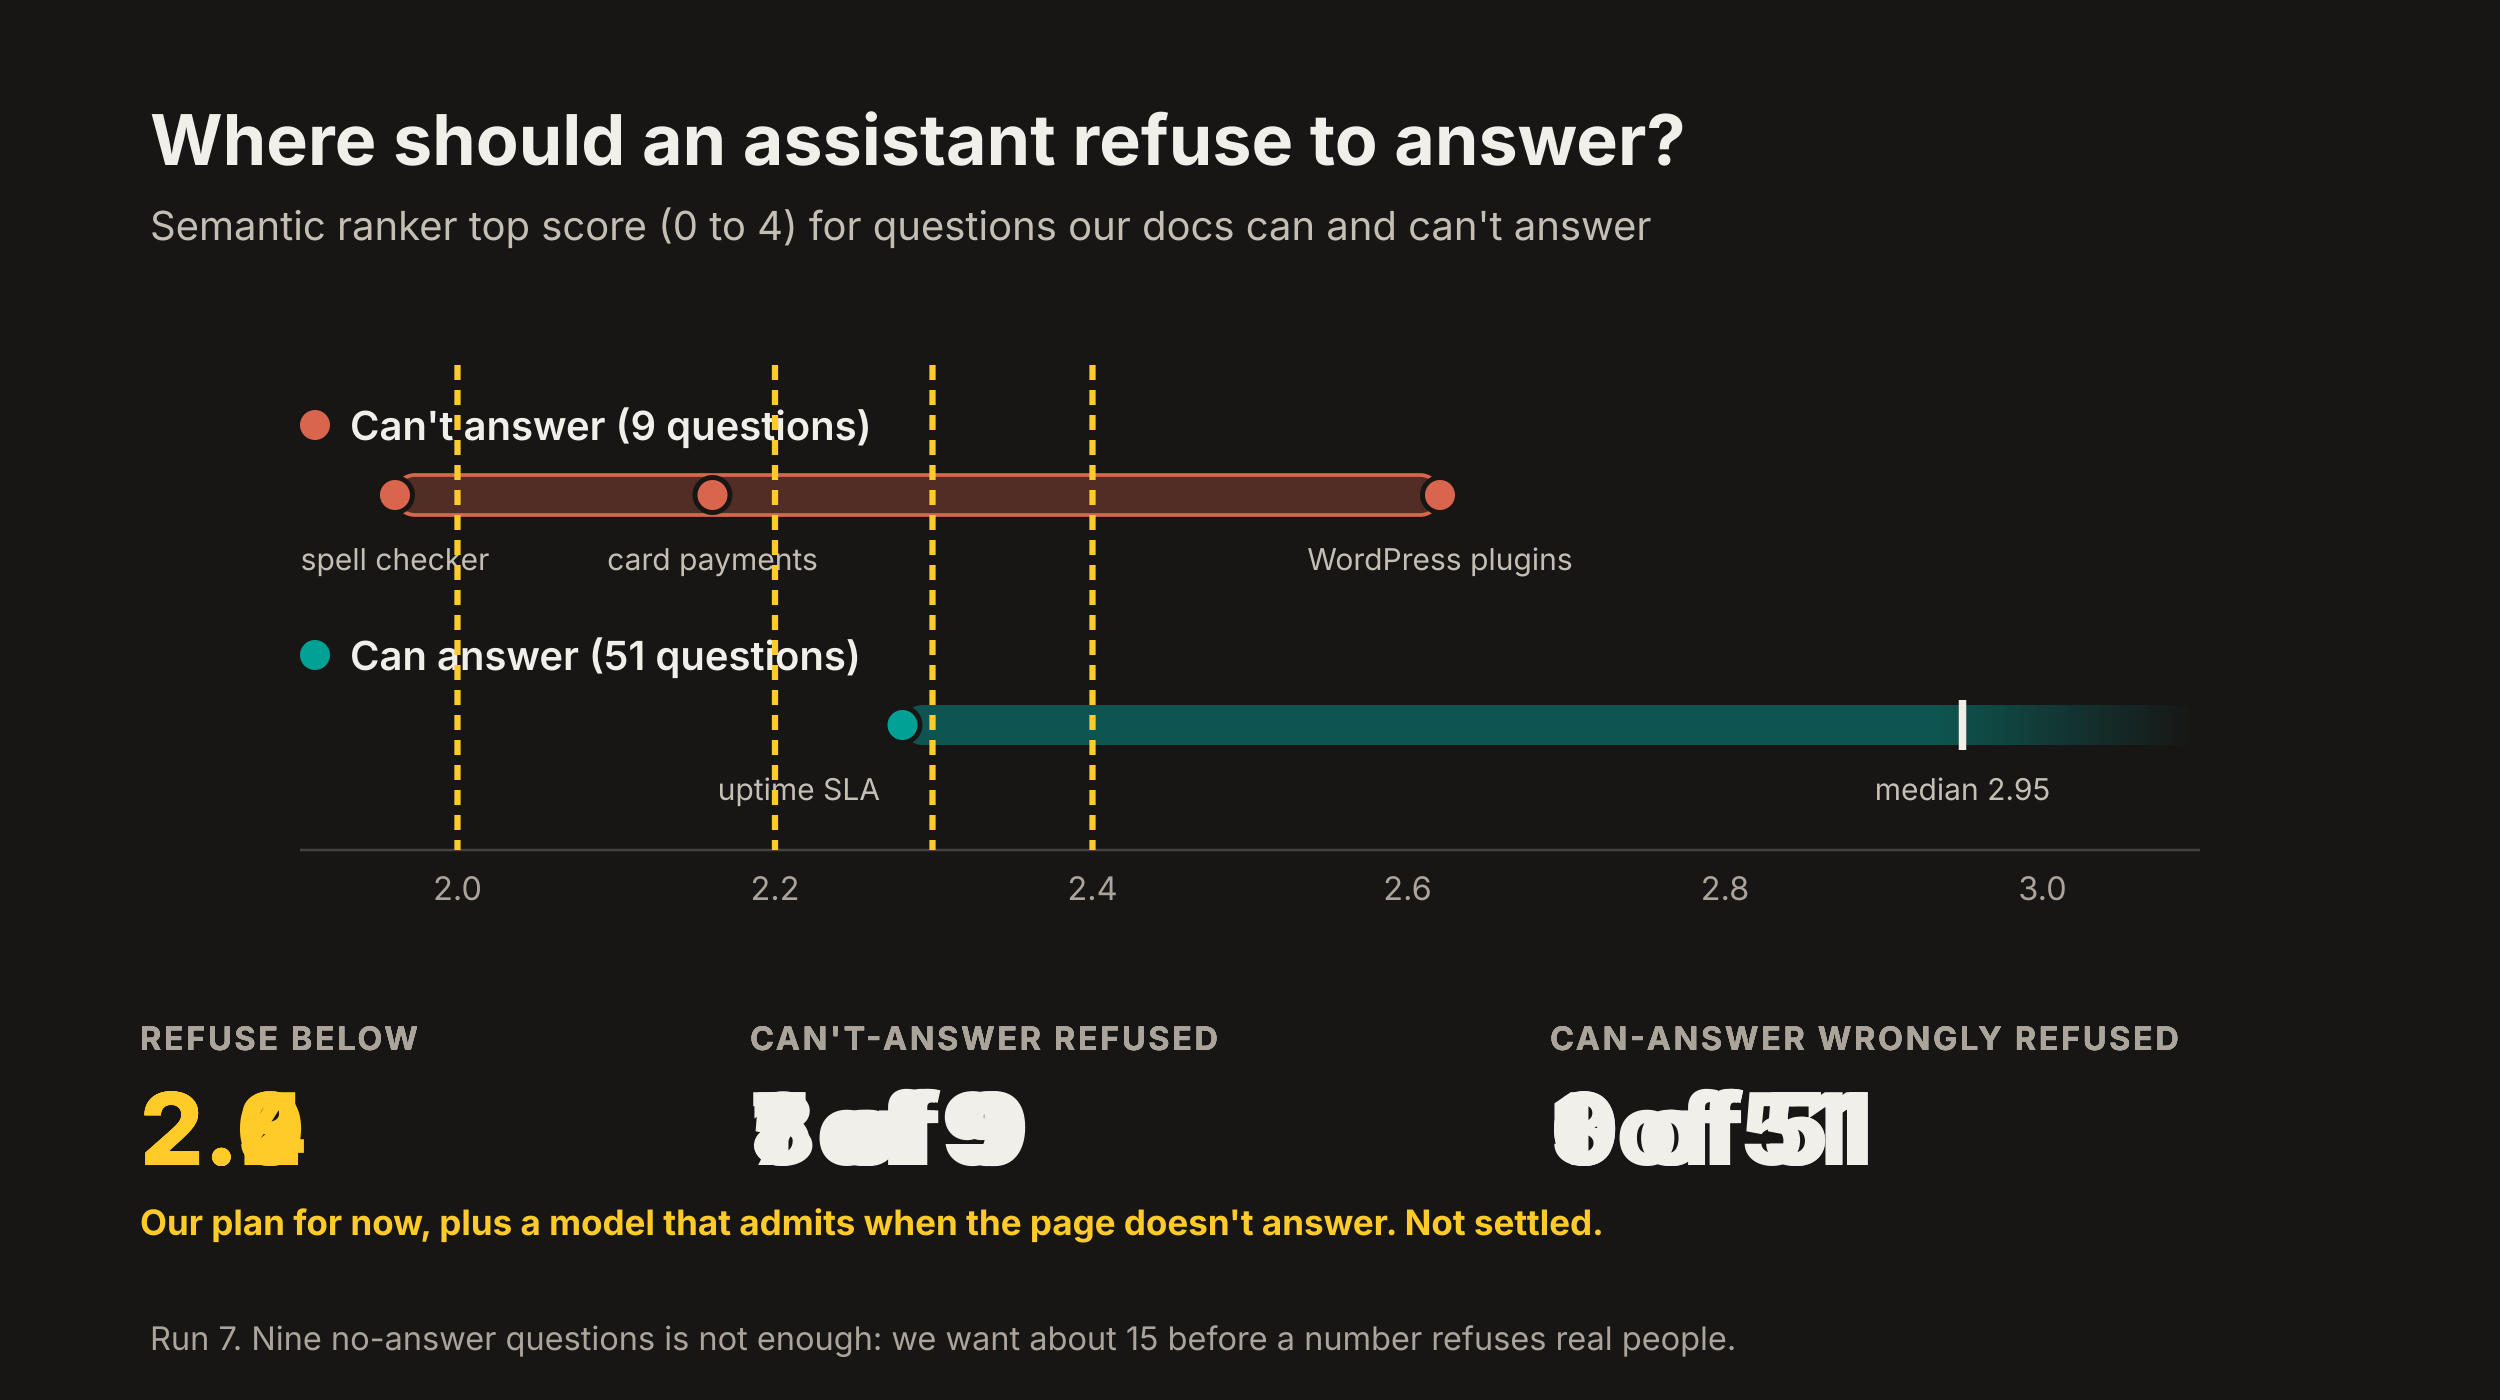
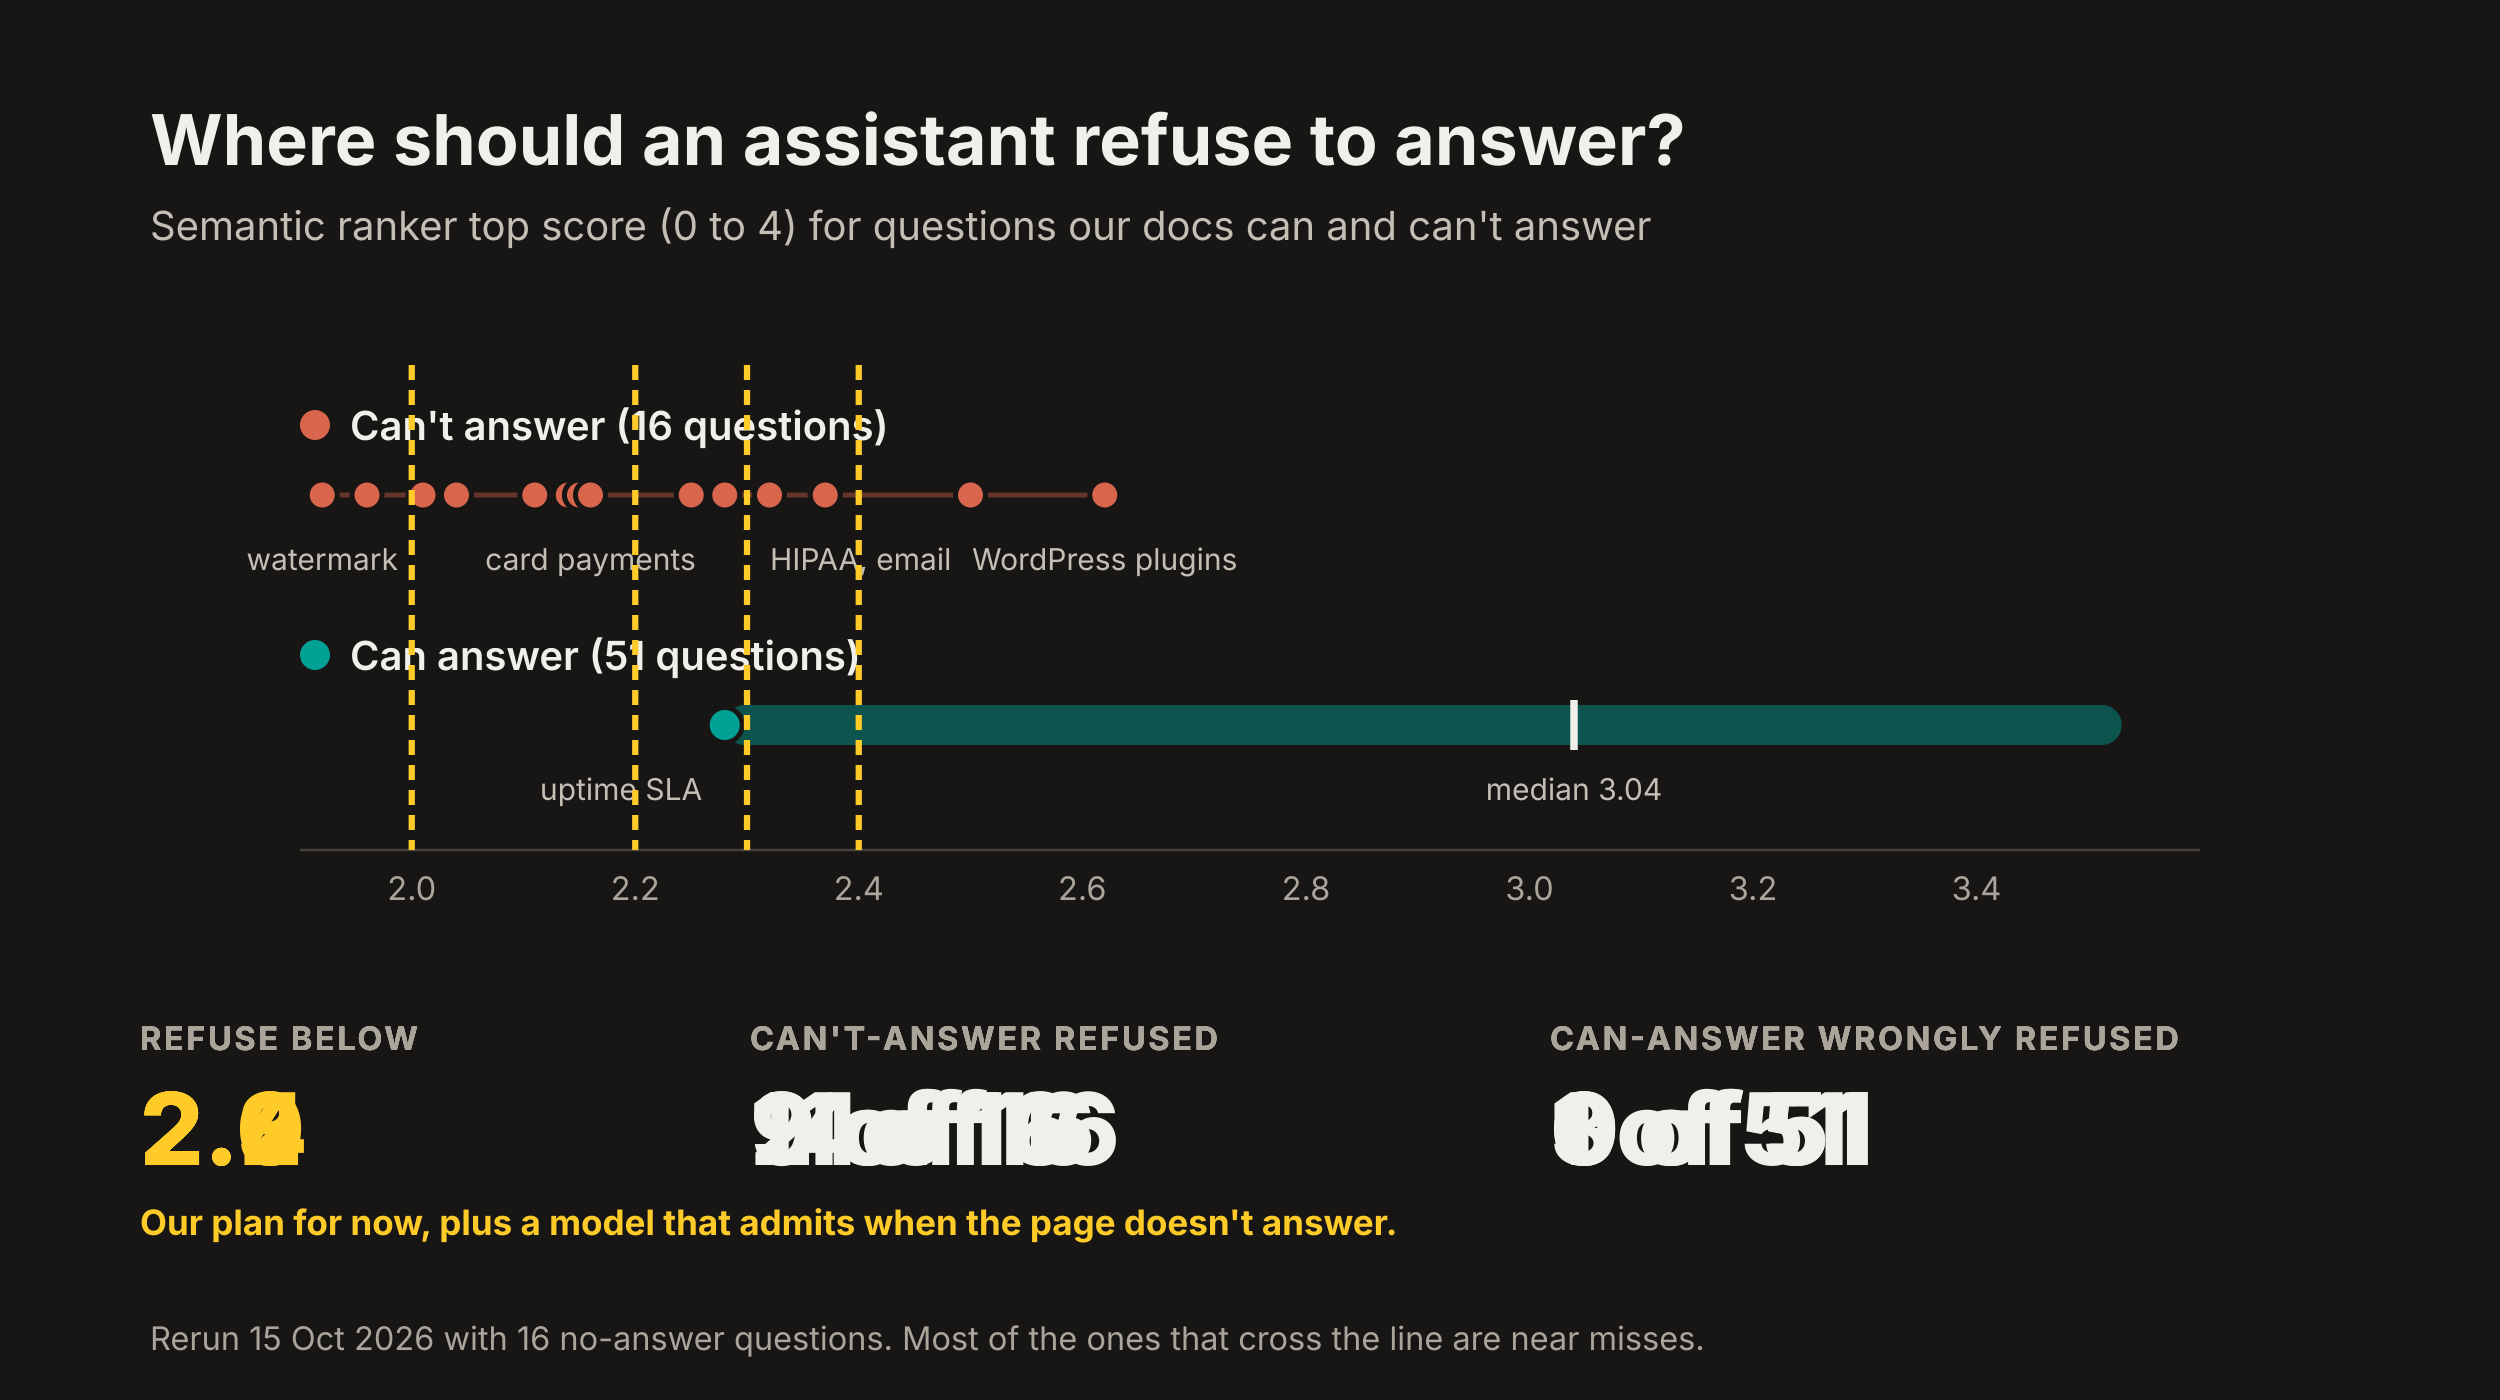
<svg xmlns="http://www.w3.org/2000/svg" viewBox="0 0 1000 560" width="1000" height="560" data-loop="14" role="img" aria-labelledby="t d">
  <defs>
-     <linearGradient id="tail" x1="0" x2="1">
+     <linearGradient id="band" x1="0" x2="1">
      <stop offset="0" stop-color="#02A196" stop-opacity=".45" />
-       <stop offset=".8" stop-color="#02A196" stop-opacity=".45" />
-       <stop offset="1" stop-color="#02A196" stop-opacity="0" />
+       <stop offset="1" stop-color="#02A196" stop-opacity=".45" />
    </linearGradient>
  </defs>
  <style>
text{font-family:-apple-system,"SF Pro Text","Inter","Segoe UI",Helvetica,Arial,sans-serif;fill:#F1EFE9}
.h{font-size:28px;font-weight:700}
.sub{font-size:16px;fill:#C4BFB5}
.lbl{font-size:16px;font-weight:600}
.pt{font-size:12px;fill:#C4BFB5}
.tick{font-size:13px;fill:#AAA49B}
.cap{font-size:13px;font-weight:700;letter-spacing:.08em;fill:#AAA49B}
.big{font-size:40px;font-weight:800}
.thr{font-size:14px;font-weight:700;fill:#FFCB28}
.note{font-size:13px;fill:#AAA49B}
</style>
  <rect width="1000" height="560" fill="#171615" />
  <g id="scene">
    <text x="60" y="66" class="h">Where should an assistant refuse to answer?</text>
    <text x="60" y="96" class="sub">Semantic ranker top score (0 to 4) for questions our docs can and can't answer</text>
    <g data-in="0.4" data-anim="rise">
      <circle cx="126" cy="170" r="6" fill="#D9654C" />
-       <text x="140" y="176" class="lbl">Can't answer (9 questions)</text>
-       <rect x="158" y="190" width="418" height="16" rx="8" fill="#D9654C" fill-opacity=".3" stroke="#D9654C" stroke-width="1.5" />
-       <circle cx="158" cy="198" r="7" fill="#D9654C" stroke="#171615" stroke-width="2" />
-       <circle cx="285" cy="198" r="7" fill="#D9654C" stroke="#171615" stroke-width="2" />
-       <circle cx="576" cy="198" r="7" fill="#D9654C" stroke="#171615" stroke-width="2" />
-       <text x="158" y="228" text-anchor="middle" class="pt">spell checker</text>
-       <text x="285" y="228" text-anchor="middle" class="pt">card payments</text>
-       <text x="576" y="228" text-anchor="middle" class="pt">WordPress plugins</text>
+       <text x="140" y="176" class="lbl">Can't answer (16 questions)</text>
+       <line x1="128.9" y1="198" x2="441.9" y2="198" stroke="#D9654C" stroke-opacity=".4" stroke-width="2" />
+       <circle cx="128.9" cy="198" r="6" fill="#D9654C" stroke="#171615" stroke-width="2" />
+       <circle cx="146.8" cy="198" r="6" fill="#D9654C" stroke="#171615" stroke-width="2" />
+       <circle cx="169.2" cy="198" r="6" fill="#D9654C" stroke="#171615" stroke-width="2" />
+       <circle cx="182.6" cy="198" r="6" fill="#D9654C" stroke="#171615" stroke-width="2" />
+       <circle cx="213.9" cy="198" r="6" fill="#D9654C" stroke="#171615" stroke-width="2" />
+       <circle cx="227.3" cy="198" r="6" fill="#D9654C" stroke="#171615" stroke-width="2" />
+       <circle cx="231.8" cy="198" r="6" fill="#D9654C" stroke="#171615" stroke-width="2" />
+       <circle cx="231.8" cy="198" r="6" fill="#D9654C" stroke="#171615" stroke-width="2" />
+       <circle cx="236.2" cy="198" r="6" fill="#D9654C" stroke="#171615" stroke-width="2" />
+       <circle cx="276.5" cy="198" r="6" fill="#D9654C" stroke="#171615" stroke-width="2" />
+       <circle cx="289.9" cy="198" r="6" fill="#D9654C" stroke="#171615" stroke-width="2" />
+       <circle cx="307.8" cy="198" r="6" fill="#D9654C" stroke="#171615" stroke-width="2" />
+       <circle cx="330.1" cy="198" r="6" fill="#D9654C" stroke="#171615" stroke-width="2" />
+       <circle cx="330.1" cy="198" r="6" fill="#D9654C" stroke="#171615" stroke-width="2" />
+       <circle cx="388.2" cy="198" r="6" fill="#D9654C" stroke="#171615" stroke-width="2" />
+       <circle cx="441.9" cy="198" r="6" fill="#D9654C" stroke="#171615" stroke-width="2" />
+       <text x="128.9" y="228" text-anchor="middle" class="pt">watermark</text>
+       <text x="236.2" y="228" text-anchor="middle" class="pt">card payments</text>
+       <text x="308" y="228" text-anchor="start" class="pt">HIPAA, email</text>
+       <text x="441.9" y="228" text-anchor="middle" class="pt">WordPress plugins</text>
    </g>
    <g data-in="0.8" data-anim="rise">
      <circle cx="126" cy="262" r="6" fill="#02A196" />
      <text x="140" y="268" class="lbl">Can answer (51 questions)</text>
-       <rect x="361" y="282" width="519" height="16" rx="8" fill="url(#tail)" />
-       <circle cx="361" cy="290" r="7" fill="#02A196" stroke="#171615" stroke-width="2" />
-       <line x1="785" y1="280" x2="785" y2="300" stroke="#F1EFE9" stroke-width="3" />
-       <text x="352" y="320" text-anchor="end" class="pt">uptime SLA</text>
-       <text x="785" y="320" text-anchor="middle" class="pt">median 2.95</text>
+       <rect x="289.9" y="282" width="558.8" height="16" rx="8" fill="url(#band)" />
+       <circle cx="289.9" cy="290" r="7" fill="#02A196" stroke="#171615" stroke-width="2" />
+       <line x1="629.6" y1="280" x2="629.6" y2="300" stroke="#F1EFE9" stroke-width="3" />
+       <text x="280.9" y="320" text-anchor="end" class="pt">uptime SLA</text>
+       <text x="629.6" y="320" text-anchor="middle" class="pt">median 3.04</text>
    </g>
    <line x1="120" y1="340" x2="880" y2="340" stroke="#45423E" />
-     <g class="tick">
-       <text x="183" y="360" text-anchor="middle" class="tick">2.0</text>
-       <text x="310" y="360" text-anchor="middle" class="tick">2.2</text>
-       <text x="437" y="360" text-anchor="middle" class="tick">2.4</text>
-       <text x="563" y="360" text-anchor="middle" class="tick">2.6</text>
-       <text x="690" y="360" text-anchor="middle" class="tick">2.8</text>
-       <text x="817" y="360" text-anchor="middle" class="tick">3.0</text>
+     <g>
+       <text x="164.7" y="360" text-anchor="middle" class="tick">2.0</text>
+       <text x="254.1" y="360" text-anchor="middle" class="tick">2.2</text>
+       <text x="343.5" y="360" text-anchor="middle" class="tick">2.4</text>
+       <text x="432.9" y="360" text-anchor="middle" class="tick">2.6</text>
+       <text x="522.4" y="360" text-anchor="middle" class="tick">2.8</text>
+       <text x="611.8" y="360" text-anchor="middle" class="tick">3.0</text>
+       <text x="701.2" y="360" text-anchor="middle" class="tick">3.2</text>
+       <text x="790.6" y="360" text-anchor="middle" class="tick">3.4</text>
    </g>
    <g data-in="1.6" data-out="3.9">
-       <line x1="183" y1="146" x2="183" y2="340" stroke="#FFCB28" stroke-width="2.5" stroke-dasharray="6 4" />
+       <line x1="164.7" y1="146" x2="164.7" y2="340" stroke="#FFCB28" stroke-width="2.5" stroke-dasharray="6 4" />
      <text x="56" y="420" class="cap">REFUSE BELOW</text>
      <text x="56" y="466" class="big" style="fill:#FFCB28">2.0</text>
      <text x="300" y="420" class="cap">CAN'T-ANSWER REFUSED</text>
-       <text x="300" y="466" class="big">1 of 9</text>
+       <text x="300" y="466" class="big">2 of 16</text>
      <text x="620" y="420" class="cap">CAN-ANSWER WRONGLY REFUSED</text>
      <text x="620" y="466" class="big">0 of 51</text>
    </g>
    <g data-in="4.3" data-out="6.6">
-       <line x1="310" y1="146" x2="310" y2="340" stroke="#FFCB28" stroke-width="2.5" stroke-dasharray="6 4" />
+       <line x1="254.1" y1="146" x2="254.1" y2="340" stroke="#FFCB28" stroke-width="2.5" stroke-dasharray="6 4" />
      <text x="56" y="420" class="cap">REFUSE BELOW</text>
      <text x="56" y="466" class="big" style="fill:#FFCB28">2.2</text>
      <text x="300" y="420" class="cap">CAN'T-ANSWER REFUSED</text>
-       <text x="300" y="466" class="big">5 of 9</text>
+       <text x="300" y="466" class="big">9 of 16</text>
      <text x="620" y="420" class="cap">CAN-ANSWER WRONGLY REFUSED</text>
      <text x="620" y="466" class="big">0 of 51</text>
    </g>
    <g data-in="7.0" data-out="9.3">
-       <line x1="437" y1="146" x2="437" y2="340" stroke="#FFCB28" stroke-width="2.5" stroke-dasharray="6 4" />
+       <line x1="343.5" y1="146" x2="343.5" y2="340" stroke="#FFCB28" stroke-width="2.5" stroke-dasharray="6 4" />
      <text x="56" y="420" class="cap">REFUSE BELOW</text>
      <text x="56" y="466" class="big" style="fill:#FFCB28">2.4</text>
      <text x="300" y="420" class="cap">CAN'T-ANSWER REFUSED</text>
-       <text x="300" y="466" class="big">8 of 9</text>
+       <text x="300" y="466" class="big">14 of 16</text>
      <text x="620" y="420" class="cap">CAN-ANSWER WRONGLY REFUSED</text>
      <text x="620" y="466" class="big">3 of 51</text>
    </g>
    <g data-in="9.7">
-       <line x1="373" y1="146" x2="373" y2="340" stroke="#FFCB28" stroke-width="2.5" stroke-dasharray="6 4" />
+       <line x1="298.8" y1="146" x2="298.8" y2="340" stroke="#FFCB28" stroke-width="2.5" stroke-dasharray="6 4" />
      <text x="56" y="420" class="cap">REFUSE BELOW</text>
      <text x="56" y="466" class="big" style="fill:#FFCB28">2.3</text>
      <text x="300" y="420" class="cap">CAN'T-ANSWER REFUSED</text>
-       <text x="300" y="466" class="big">7 of 9</text>
+       <text x="300" y="466" class="big">11 of 16</text>
      <text x="620" y="420" class="cap">CAN-ANSWER WRONGLY REFUSED</text>
      <text x="620" y="466" class="big">1 of 51</text>
-       <text x="56" y="494" class="thr">Our plan for now, plus a model that admits when the page doesn't answer. Not settled.</text>
+       <text x="56" y="494" class="thr">Our plan for now, plus a model that admits when the page doesn't answer.</text>
    </g>
-     <text x="60" y="540" class="note">Run 7. Nine no-answer questions is not enough: we want about 15 before a number refuses real people.</text>
+     <text x="60" y="540" class="note">Rerun 15 Oct 2026 with 16 no-answer questions. Most of the ones that cross the line are near misses.</text>
  </g>
</svg>
